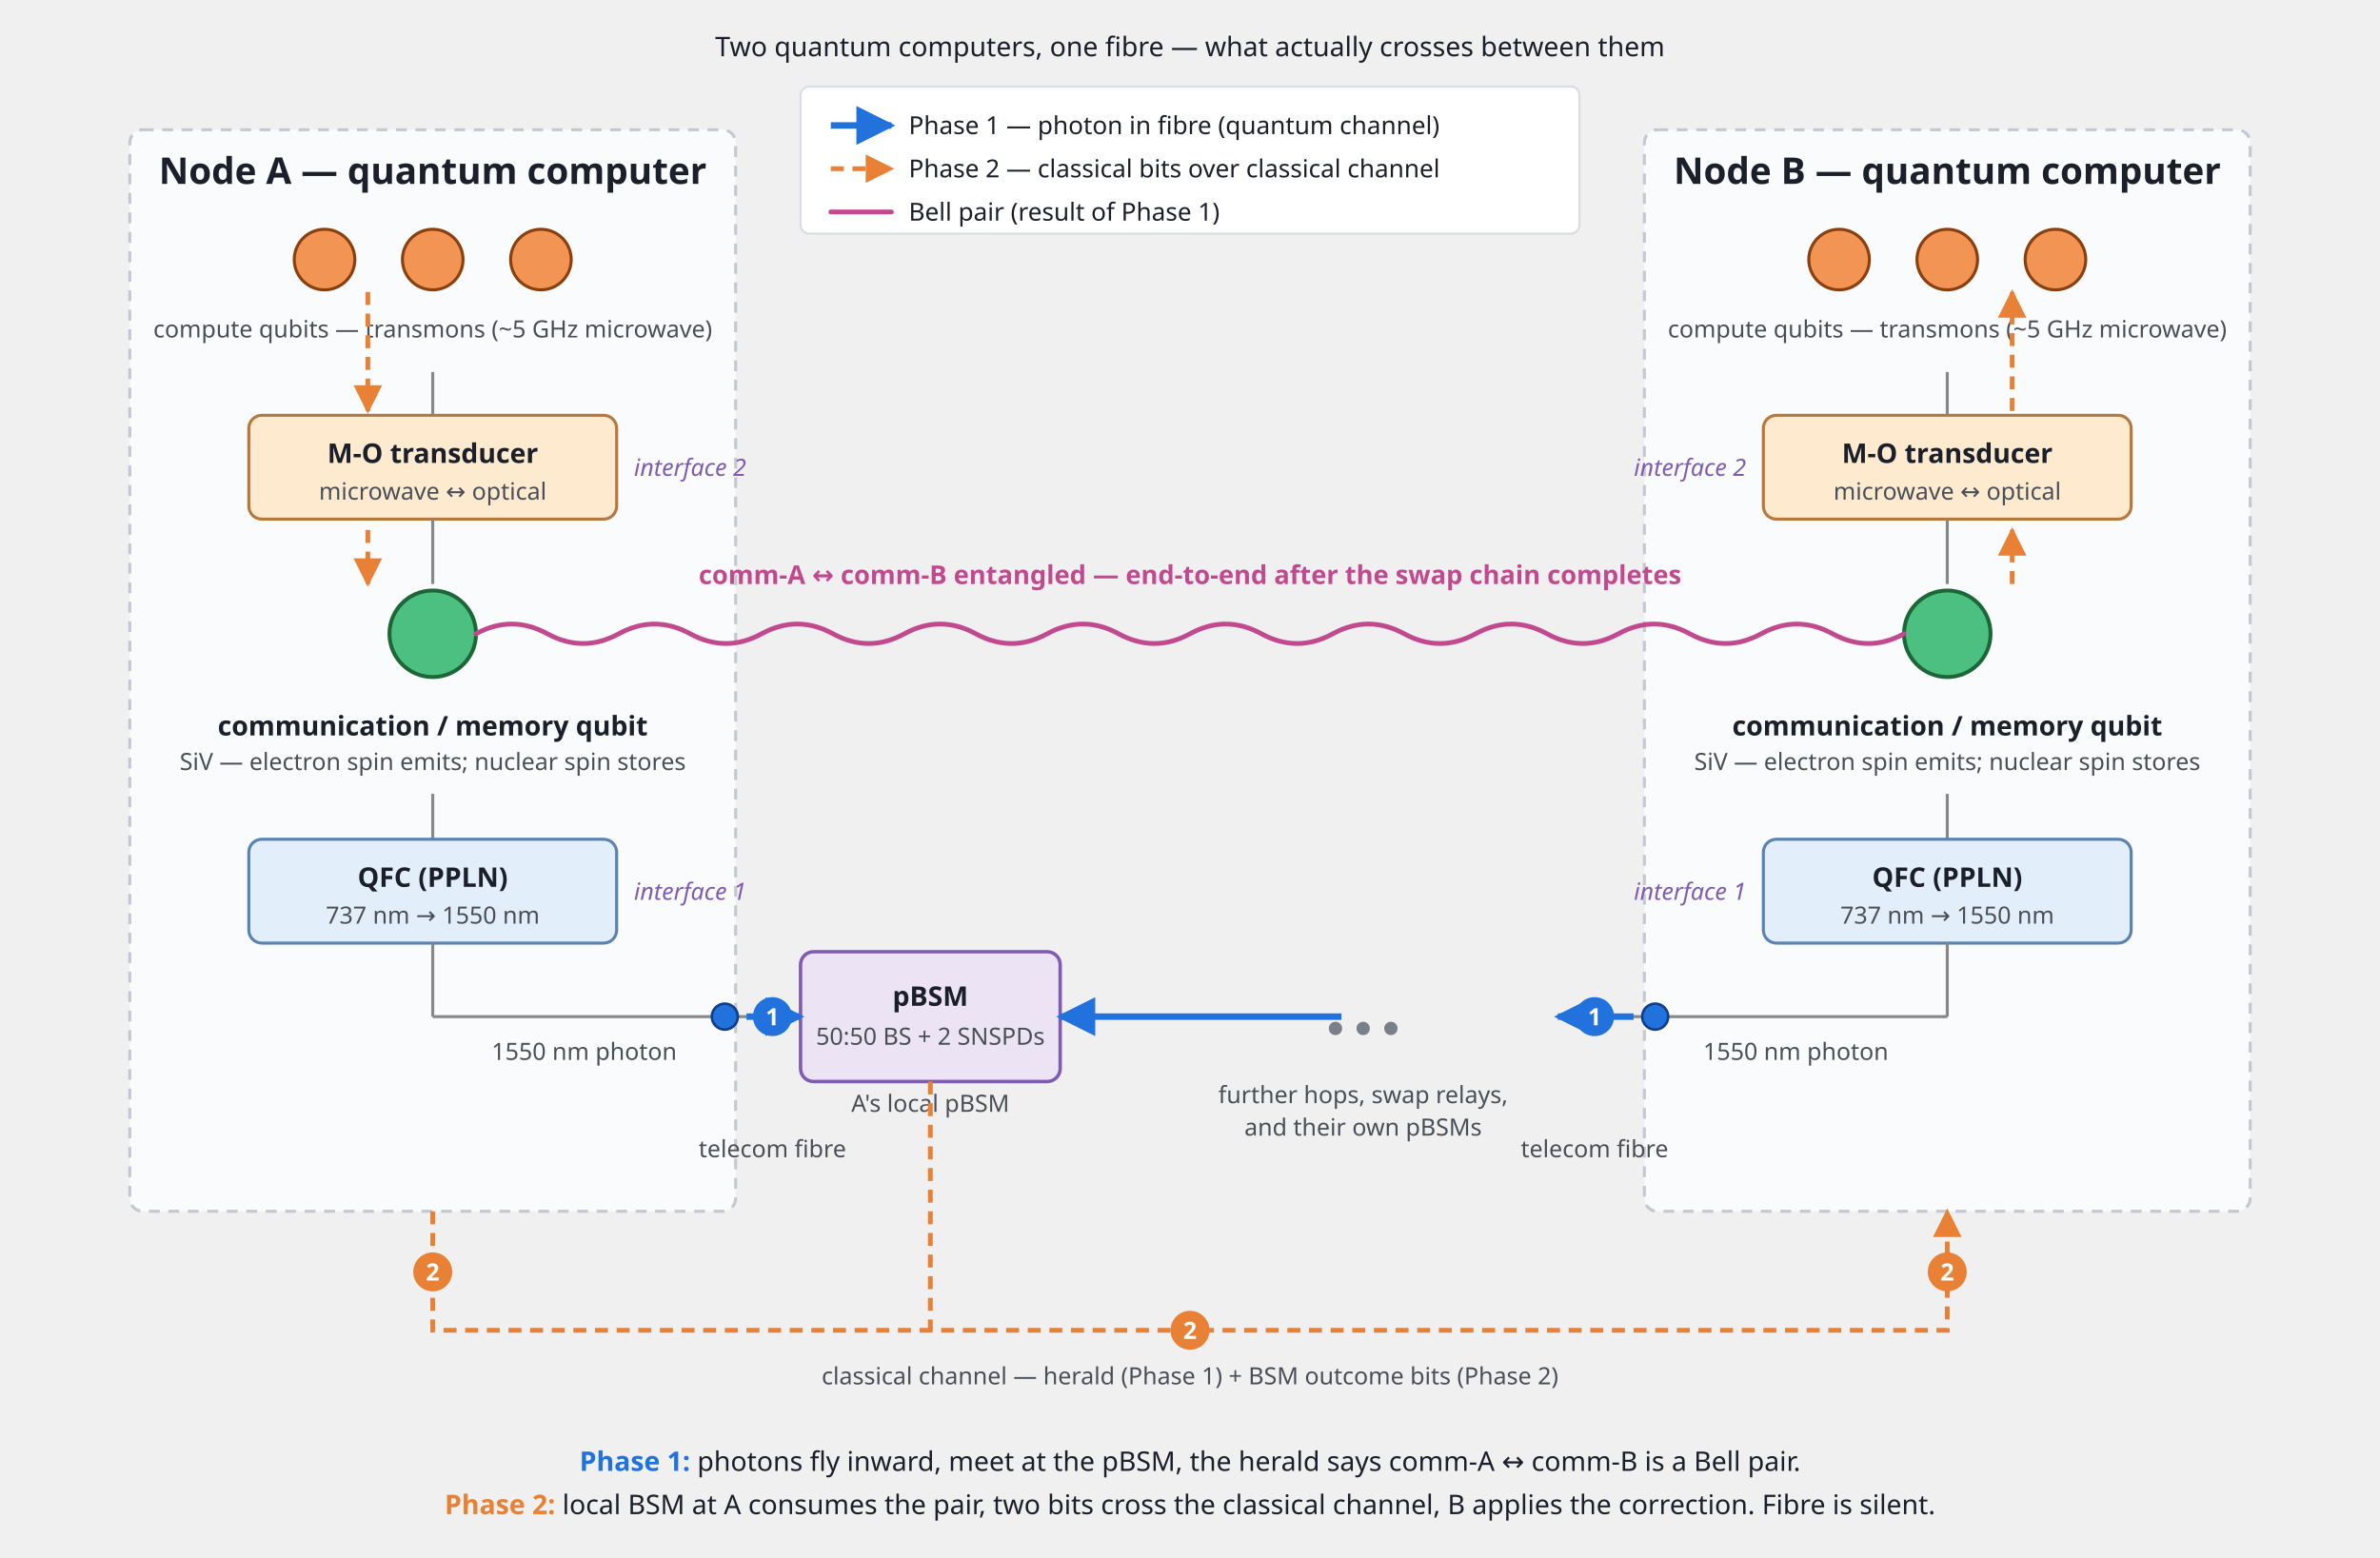
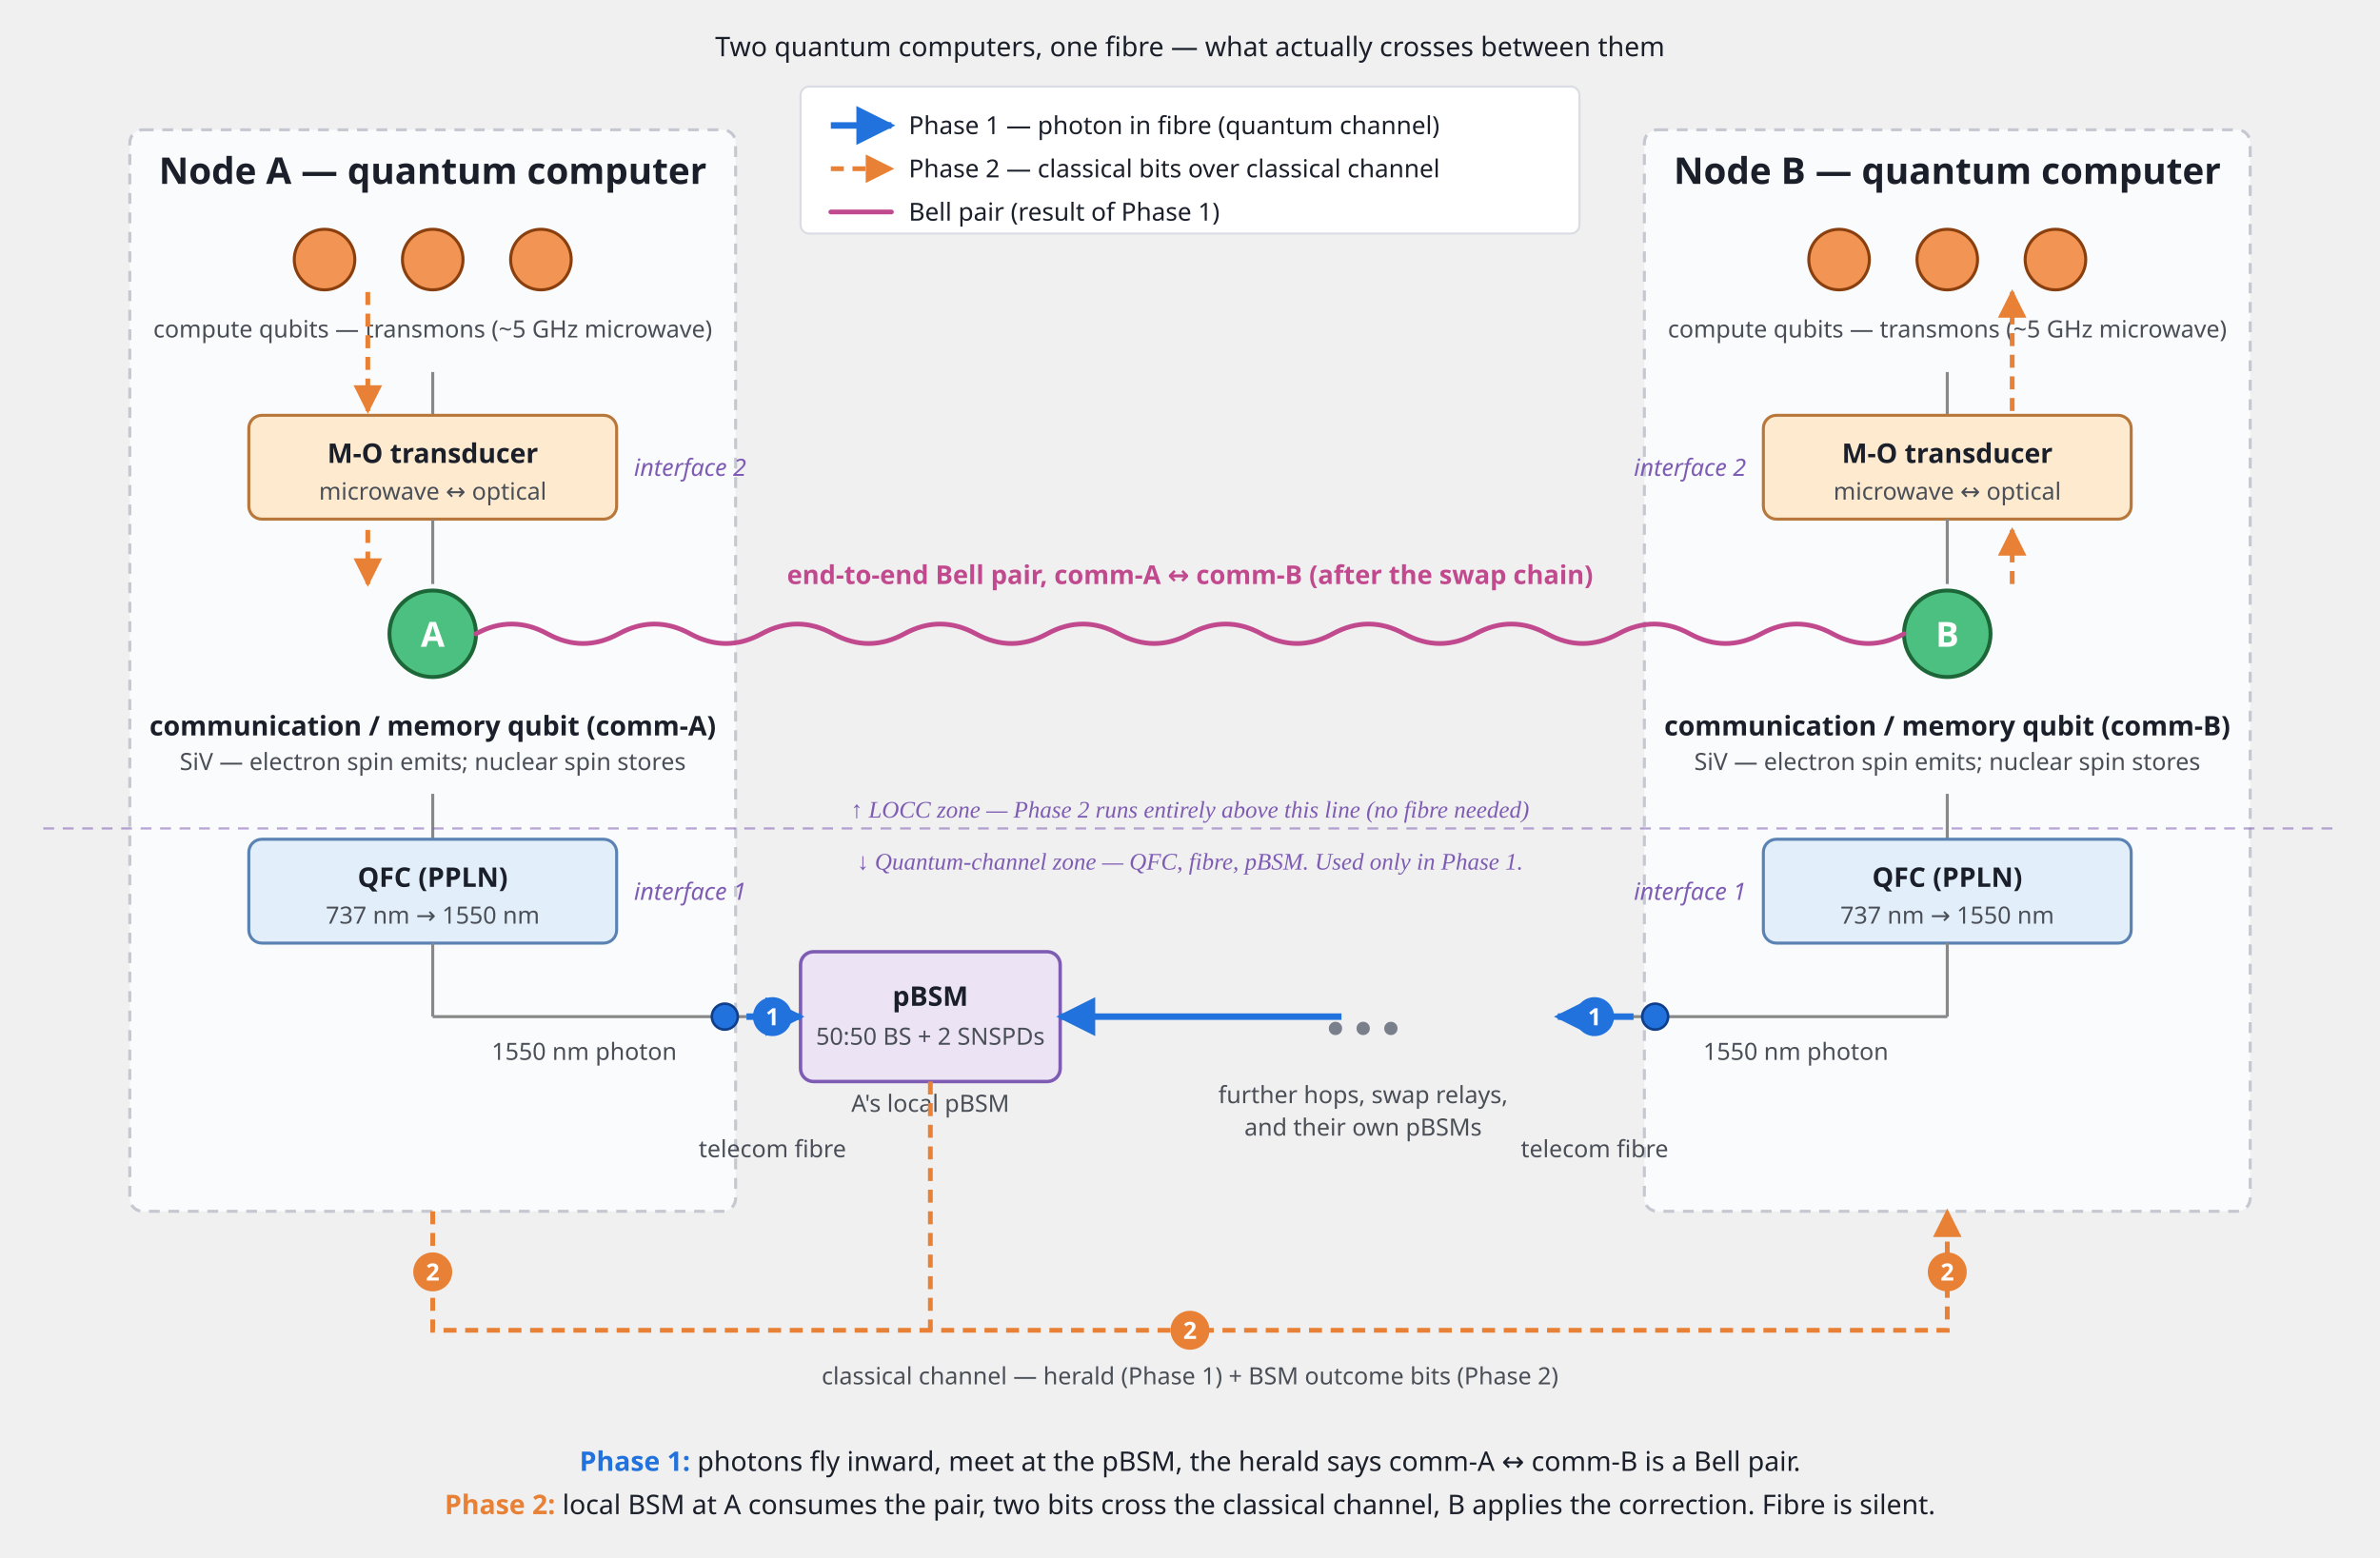
<svg xmlns="http://www.w3.org/2000/svg" viewBox="0 0 1100 720" role="img" aria-labelledby="td-title td-desc">
  <defs>
    <style>
      .frame      { fill: #fafbfc; stroke: #c5c8d0; stroke-width: 1.4; stroke-dasharray: 5,4; }
      .node-lbl   { font: 600 17px sans-serif; fill: #1a1f2a; text-anchor: middle; }
      .lbl        { font: 12.5px sans-serif; fill: #1a1f2a; text-anchor: middle; }
      .sub        { font: 11px sans-serif; fill: #4a4f57; text-anchor: middle; }
      .iface      { font: italic 11px sans-serif; fill: #7e5cb4; }
      .blk-lbl    { font: 600 12.5px sans-serif; fill: #1a1f2a; text-anchor: middle; }
      .blk-sub    { font: 11px sans-serif; fill: #4a4f57; text-anchor: middle; }
      .leg        { font: 11.5px sans-serif; fill: #1a1f2a; }
      .leg-h      { font: 600 12px sans-serif; fill: #1a1f2a; }
      .transmon   { fill: #f29453; stroke: #8a3f0e; stroke-width: 1.4; }
      .comm       { fill: #4cc080; stroke: #1d6638; stroke-width: 1.8; }
      .photon     { fill: #2272dd; stroke: #0f3e8a; stroke-width: 1.2; }
      .mo-blk     { fill: #fdeacf; stroke: #b8783c; stroke-width: 1.4; }
      .qfc-blk    { fill: #e2eef9; stroke: #5a83b3; stroke-width: 1.4; }
      .bsm-blk    { fill: #ece4f5; stroke: #7e5cb4; stroke-width: 1.6; }
      .conn       { stroke: #888; stroke-width: 1.4; fill: none; }
      .q-arrow    { stroke: #2272dd; stroke-width: 3; fill: none; }
      .c-arrow    { stroke: #e88135; stroke-width: 2.2; stroke-dasharray: 6,4; fill: none; }
      .bell       { stroke: #c14a8f; stroke-width: 2.2; fill: none; stroke-linecap: round; }
      .bell-lbl   { font: 600 12px sans-serif; fill: #c14a8f; text-anchor: middle; }
      .phase-tag  { font: 700 11px sans-serif; fill: #ffffff; text-anchor: middle; }
    </style>
    <marker id="qhead" viewBox="0 0 10 10" refX="9" refY="5" markerWidth="6" markerHeight="6" orient="auto">
      <path d="M0 0 L10 5 L0 10 Z" fill="#2272dd" />
    </marker>
    <marker id="chead" viewBox="0 0 10 10" refX="9" refY="5" markerWidth="6" markerHeight="6" orient="auto">
      <path d="M0 0 L10 5 L0 10 Z" fill="#e88135" />
    </marker>
  </defs>
  <text x="550" y="26" class="lbl" font-size="15" font-weight="600">Two quantum computers, one fibre — what actually crosses between them</text>
  <g transform="translate(370,40)">
    <rect x="0" y="0" width="360" height="68" rx="4" fill="#ffffff" stroke="#dadde3" stroke-width="1" />
    <line x1="14" y1="18" x2="42" y2="18" class="q-arrow" marker-end="url(#qhead)" />
    <text x="50" y="22" class="leg">Phase 1 — photon in fibre (quantum channel)</text>
    <line x1="14" y1="38" x2="42" y2="38" class="c-arrow" marker-end="url(#chead)" />
    <text x="50" y="42" class="leg">Phase 2 — classical bits over classical channel</text>
    <line x1="14" y1="58" x2="42" y2="58" class="bell" />
    <text x="50" y="62" class="leg">Bell pair (result of Phase 1)</text>
  </g>
  <rect class="frame" x="60" y="60" width="280" height="500" rx="6" />
  <text class="node-lbl" x="200" y="85">Node A — quantum computer</text>
  <circle class="transmon" cx="150" cy="120" r="14" />
  <circle class="transmon" cx="200" cy="120" r="14" />
  <circle class="transmon" cx="250" cy="120" r="14" />
  <text class="sub" x="200" y="156">compute qubits — transmons (~5 GHz microwave)</text>
  <line class="conn" x1="200" y1="172" x2="200" y2="192" />
  <rect class="mo-blk" x="115" y="192" width="170" height="48" rx="6" />
  <text class="blk-lbl" x="200" y="214">M-O transducer</text>
  <text class="blk-sub" x="200" y="231">microwave ↔ optical</text>
  <text class="iface" x="293" y="220" text-anchor="start">interface 2</text>
  <line class="conn" x1="200" y1="240" x2="200" y2="270" />
  <circle class="comm" cx="200" cy="293" r="20" />
-   <text class="blk-lbl" x="200" y="340">communication / memory qubit</text>
+   <text x="200" y="299" text-anchor="middle" font-family="sans-serif" font-size="16" font-weight="700" fill="#ffffff">A</text>
+   <text class="blk-lbl" x="200" y="340">communication / memory qubit (comm-A)</text>
  <text class="blk-sub" x="200" y="356">SiV — electron spin emits; nuclear spin stores</text>
  <line class="conn" x1="200" y1="367" x2="200" y2="388" />
  <rect class="qfc-blk" x="115" y="388" width="170" height="48" rx="6" />
  <text class="blk-lbl" x="200" y="410">QFC (PPLN)</text>
  <text class="blk-sub" x="200" y="427">737 nm → 1550 nm</text>
  <text class="iface" x="293" y="416" text-anchor="start">interface 1</text>
  <line class="conn" x1="200" y1="436" x2="200" y2="470" />
  <line class="conn" x1="200" y1="470" x2="345" y2="470" />
  <circle class="photon" cx="335" cy="470" r="6" />
  <text class="sub" x="270" y="490">1550 nm photon</text>
  <rect class="frame" x="760" y="60" width="280" height="500" rx="6" />
  <text class="node-lbl" x="900" y="85">Node B — quantum computer</text>
  <circle class="transmon" cx="850" cy="120" r="14" />
  <circle class="transmon" cx="900" cy="120" r="14" />
  <circle class="transmon" cx="950" cy="120" r="14" />
  <text class="sub" x="900" y="156">compute qubits — transmons (~5 GHz microwave)</text>
  <line class="conn" x1="900" y1="172" x2="900" y2="192" />
  <rect class="mo-blk" x="815" y="192" width="170" height="48" rx="6" />
  <text class="blk-lbl" x="900" y="214">M-O transducer</text>
  <text class="blk-sub" x="900" y="231">microwave ↔ optical</text>
  <text class="iface" x="807" y="220" text-anchor="end">interface 2</text>
  <line class="conn" x1="900" y1="240" x2="900" y2="270" />
  <circle class="comm" cx="900" cy="293" r="20" />
-   <text class="blk-lbl" x="900" y="340">communication / memory qubit</text>
+   <text x="900" y="299" text-anchor="middle" font-family="sans-serif" font-size="16" font-weight="700" fill="#ffffff">B</text>
+   <text class="blk-lbl" x="900" y="340">communication / memory qubit (comm-B)</text>
  <text class="blk-sub" x="900" y="356">SiV — electron spin emits; nuclear spin stores</text>
  <line class="conn" x1="900" y1="367" x2="900" y2="388" />
  <rect class="qfc-blk" x="815" y="388" width="170" height="48" rx="6" />
  <text class="blk-lbl" x="900" y="410">QFC (PPLN)</text>
  <text class="blk-sub" x="900" y="427">737 nm → 1550 nm</text>
  <text class="iface" x="807" y="416" text-anchor="end">interface 1</text>
  <line class="conn" x1="900" y1="436" x2="900" y2="470" />
  <line class="conn" x1="900" y1="470" x2="755" y2="470" />
  <circle class="photon" cx="765" cy="470" r="6" />
  <text class="sub" x="830" y="490">1550 nm photon</text>
  <rect class="bsm-blk" x="370" y="440" width="120" height="60" rx="6" />
  <text class="blk-lbl" x="430" y="465">pBSM</text>
  <text class="blk-sub" x="430" y="483">50:50 BS + 2 SNSPDs</text>
  <text class="sub" x="430" y="514" font-style="italic">A's local pBSM</text>
  <line class="q-arrow" x1="345" y1="470" x2="370" y2="470" marker-end="url(#qhead)" />
  <line class="q-arrow" x1="620" y1="470" x2="490" y2="470" marker-end="url(#qhead)" />
  <line class="q-arrow" x1="755" y1="470" x2="720" y2="470" marker-end="url(#qhead)" />
  <text class="sub" x="357" y="535">telecom fibre</text>
  <text class="sub" x="737" y="535">telecom fibre</text>
  <text x="630" y="478" text-anchor="middle" font-size="38" font-weight="700" fill="#7a808b">…</text>
  <text class="sub" x="630" y="510" font-style="italic">further hops, swap relays,</text>
  <text class="sub" x="630" y="525" font-style="italic">and their own pBSMs</text>
  <g>
    <circle cx="357" cy="470" r="9" fill="#2272dd" />
    <text class="phase-tag" x="357" y="474">1</text>
  </g>
  <g>
    <circle cx="737" cy="470" r="9" fill="#2272dd" />
    <text class="phase-tag" x="737" y="474">1</text>
  </g>
  <path class="bell" d="M 220,293 q 16.5,-9 33,0 t 33,0 t 33,0 t 33,0 t 33,0 t 33,0 t 33,0 t 33,0 t 33,0 t 33,0 t 33,0 t 33,0 t 33,0 t 33,0 t 33,0 t 33,0 t 33,0 t 33,0 t 33,0 t 33,0" />
-   <text class="bell-lbl" x="550" y="270">comm-A ↔ comm-B entangled — end-to-end after the swap chain completes</text>
+   <text class="bell-lbl" x="550" y="270">end-to-end Bell pair, comm-A ↔ comm-B (after the swap chain)</text>
  <path class="c-arrow" d="M 200 560 L 200 615 L 900 615 L 900 560" marker-end="url(#chead)" />
  <line class="c-arrow" x1="430" y1="500" x2="430" y2="615" />
  <text class="sub" x="550" y="640" font-weight="600">classical channel — herald (Phase 1) + BSM outcome bits (Phase 2)</text>
  <g>
    <circle cx="200" cy="588" r="9" fill="#e88135" />
    <text class="phase-tag" x="200" y="592">2</text>
  </g>
  <g>
    <circle cx="550" cy="615" r="9" fill="#e88135" />
    <text class="phase-tag" x="550" y="619">2</text>
  </g>
  <g>
    <circle cx="900" cy="588" r="9" fill="#e88135" />
    <text class="phase-tag" x="900" y="592">2</text>
  </g>
  <line class="c-arrow" x1="170" y1="135" x2="170" y2="190" marker-end="url(#chead)" />
  <line class="c-arrow" x1="170" y1="245" x2="170" y2="270" marker-end="url(#chead)" />
  <line class="c-arrow" x1="930" y1="270" x2="930" y2="245" marker-end="url(#chead)" />
  <line class="c-arrow" x1="930" y1="190" x2="930" y2="135" marker-end="url(#chead)" />
+   <line x1="20" y1="383" x2="1080" y2="383" stroke="#7e5cb4" stroke-width="1" stroke-dasharray="5,4" opacity="0.55" />
+   <text x="550" y="378" text-anchor="middle" font-size="11" font-style="italic" fill="#7e5cb4">
+     ↑ LOCC zone — Phase 2 runs entirely above this line (no fibre needed)
+   </text>
+   <text x="550" y="402" text-anchor="middle" font-size="11" font-style="italic" fill="#7e5cb4">
+     ↓ Quantum-channel zone — QFC, fibre, pBSM. Used only in Phase 1.
+   </text>
  <text class="lbl" x="550" y="680" font-size="12">
    <tspan font-weight="600" fill="#2272dd">Phase 1:</tspan> photons fly inward, meet at the pBSM, the herald says comm-A ↔ comm-B is a Bell pair.
  </text>
  <text class="lbl" x="550" y="700" font-size="12">
    <tspan font-weight="600" fill="#e88135">Phase 2:</tspan> local BSM at A consumes the pair, two bits cross the classical channel, B applies the correction. Fibre is silent.
  </text>
</svg>
